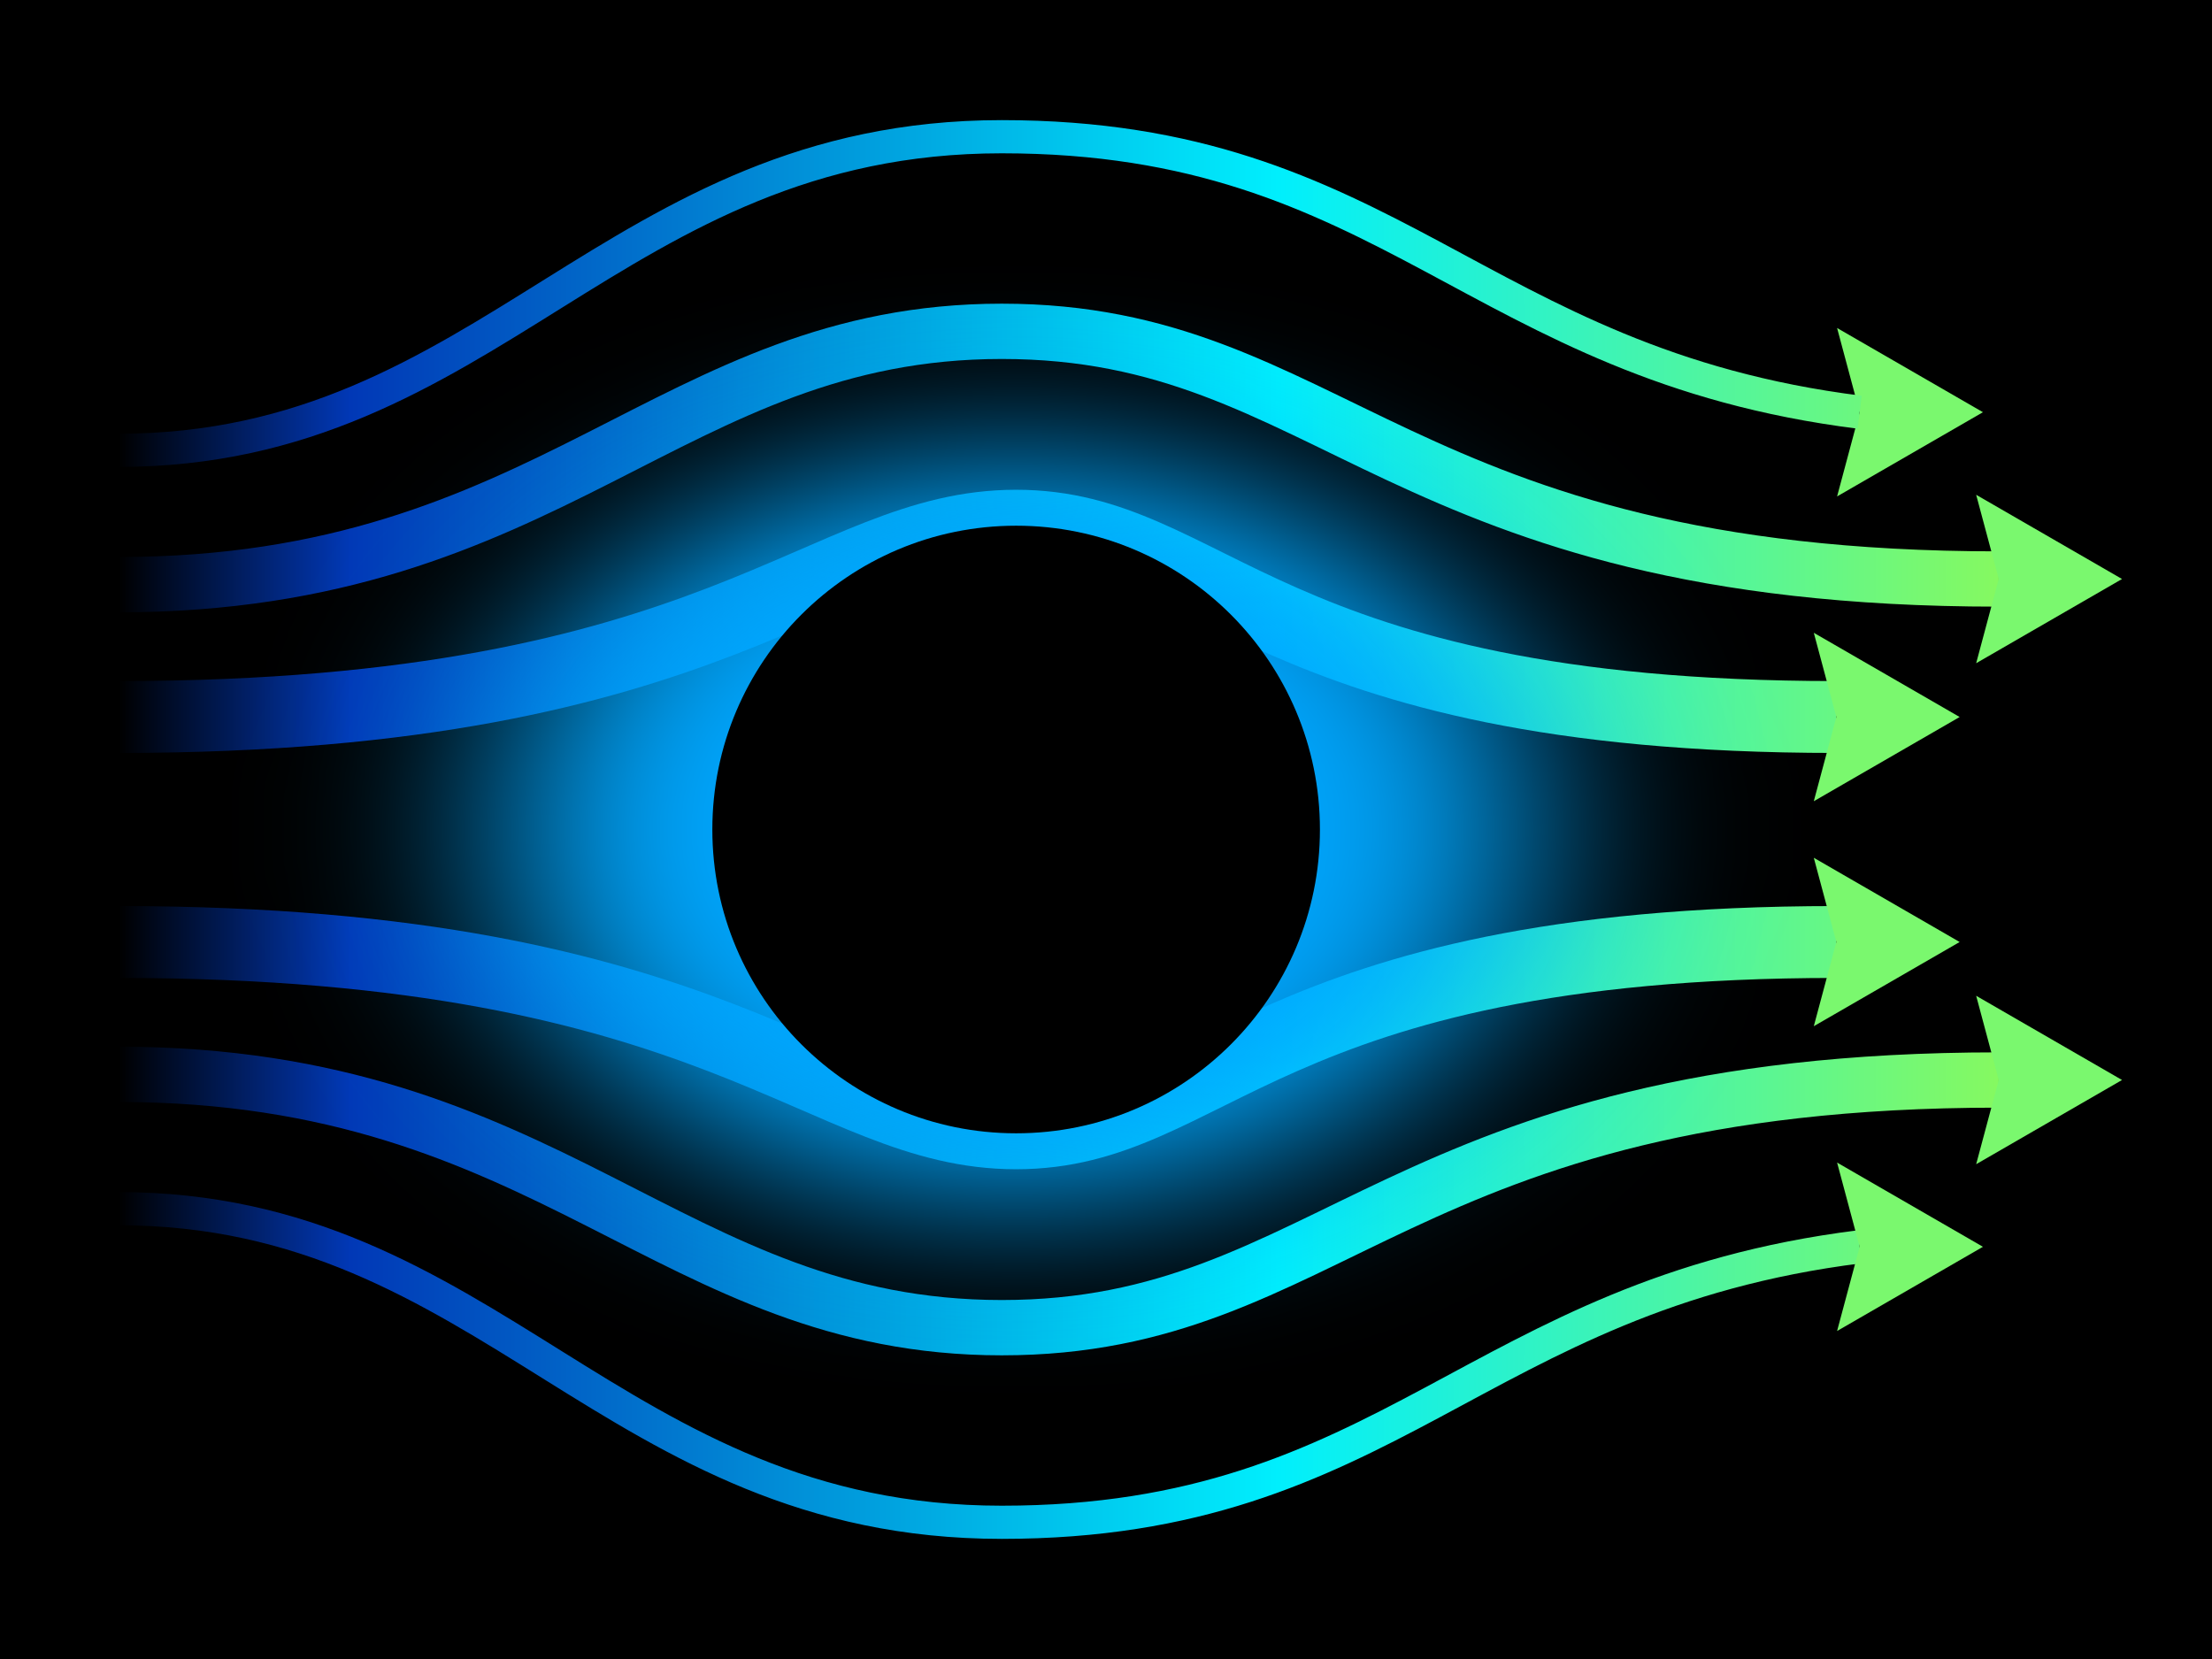
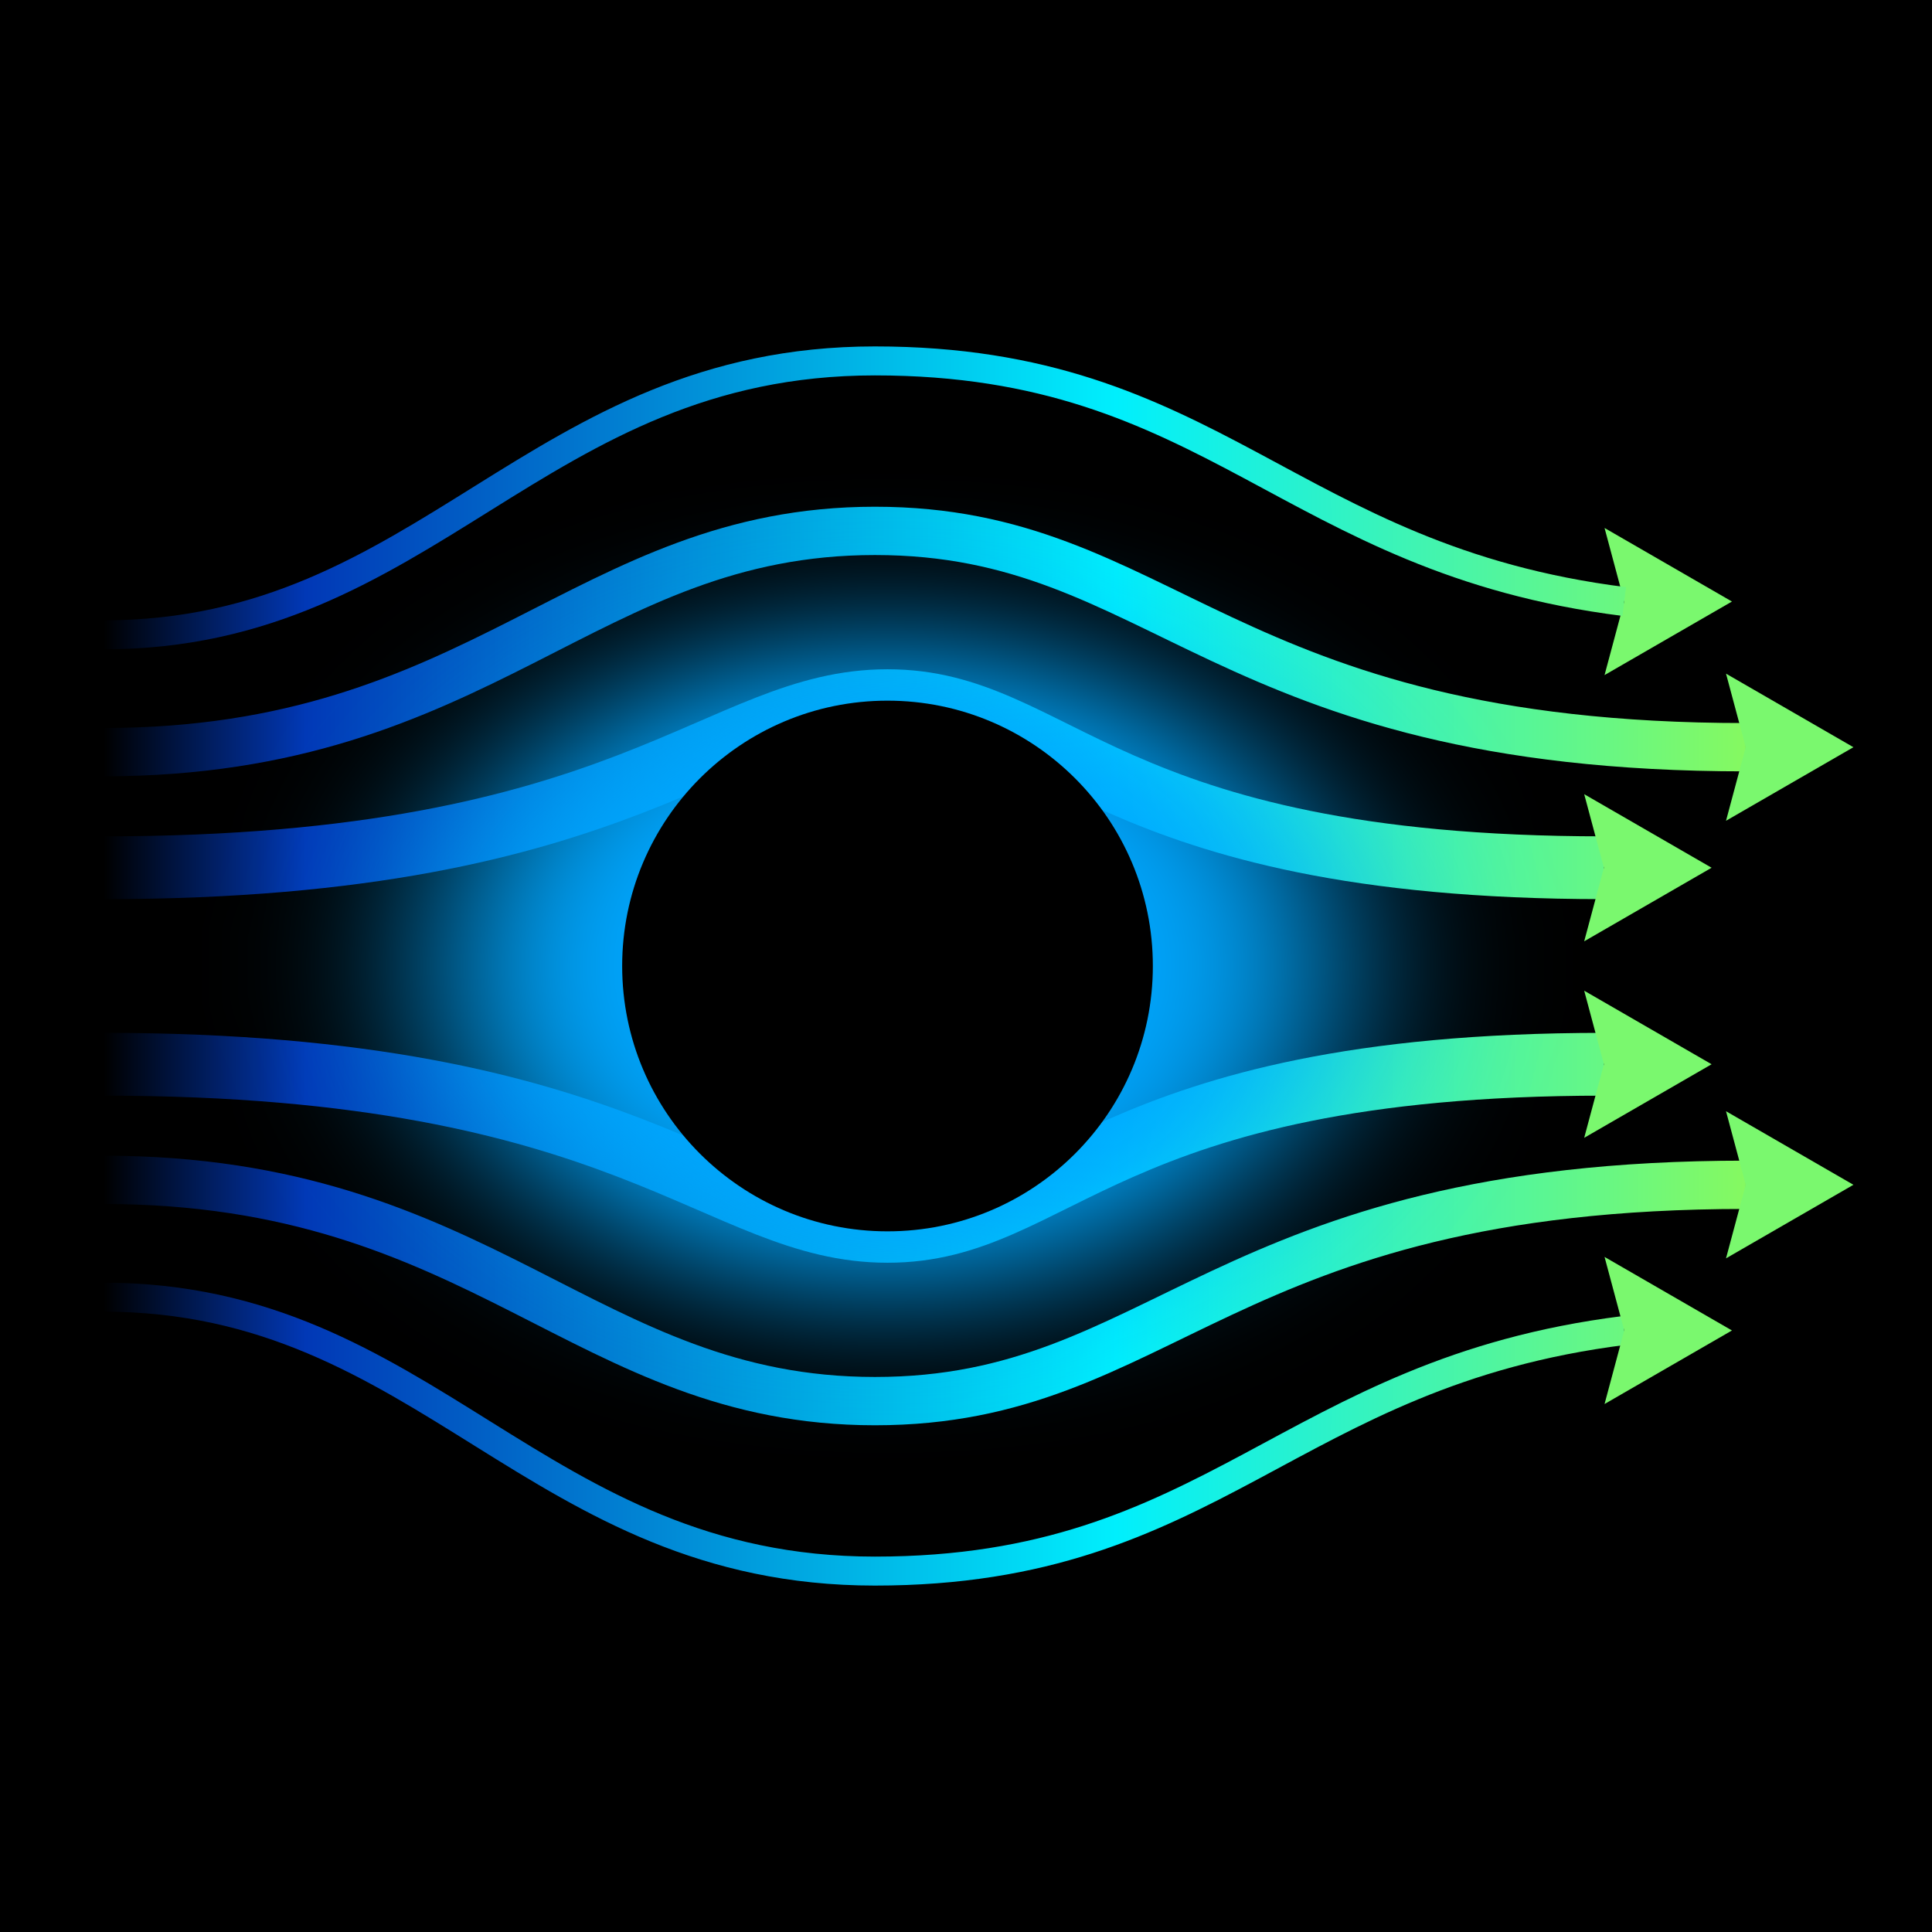
- <svg xmlns="http://www.w3.org/2000/svg" xmlns:xlink="http://www.w3.org/1999/xlink" viewBox="0 0 400 300" width="400" height="300" version="1.1" id="svg29" xml:space="preserve">
+ <svg xmlns="http://www.w3.org/2000/svg" xmlns:xlink="http://www.w3.org/1999/xlink" viewBox="0 0 400 400" width="400" height="400" version="1.1" id="svg29" xml:space="preserve">
  <defs id="defs16">
    <linearGradient id="linearGradient75">
      <stop style="stop-color:#0138b6;stop-opacity:0;" offset="0" id="stop73" />
      <stop style="stop-color:#0138b6;stop-opacity:1;" offset="0.12" id="stop76" />
      <stop style="stop-color:#00effd;stop-opacity:1;" offset="0.6" id="stop74" />
      <stop style="stop-color:#8ffa55;stop-opacity:1;" offset="1" id="stop75" />
    </linearGradient>
    <linearGradient id="mainGrad" x1="0" y1="0.5" x2="1" y2="0.5">
      <stop offset="0%" stop-color="#0044dd" id="stop1" />
      <stop offset="18%" stop-color="#0077ff" id="stop2" />
      <stop offset="38%" stop-color="#00ccff" id="stop3" />
      <stop offset="55%" stop-color="#00ffdd" id="stop4" />
      <stop offset="75%" stop-color="#33ff88" id="stop5" />
      <stop offset="100%" stop-color="#aaff00" id="stop6" />
    </linearGradient>
    <linearGradient id="outerGrad" x1="0" y1="0.5" x2="1" y2="0.5">
      <stop offset="0%" stop-color="#0033aa" id="stop7" />
      <stop offset="25%" stop-color="#0066ee" id="stop8" />
      <stop offset="50%" stop-color="#00bbff" id="stop9" />
      <stop offset="80%" stop-color="#22ff66" id="stop10" />
      <stop offset="100%" stop-color="#88ff22" id="stop11" />
    </linearGradient>
    <filter id="glow" x="-0.069" width="1.139">
      <feGaussianBlur in="SourceGraphic" stdDeviation="4" result="blur1" id="feGaussianBlur11" />
      <feGaussianBlur in="SourceGraphic" stdDeviation="8" result="blur2" id="feGaussianBlur12" />
      <feMerge id="feMerge14">
        <feMergeNode in="blur2" id="feMergeNode12" />
        <feMergeNode in="blur1" id="feMergeNode13" />
        <feMergeNode in="SourceGraphic" id="feMergeNode14" />
      </feMerge>
    </filter>
    <filter id="arrowGlow" x="-0.238" y="-0.322" width="1.476" height="1.643">
      <feGaussianBlur in="SourceGraphic" stdDeviation="3.5" result="blur" id="feGaussianBlur14" />
      <feMerge id="feMerge16">
        <feMergeNode in="blur" id="feMergeNode15" />
        <feMergeNode in="SourceGraphic" id="feMergeNode16" />
      </feMerge>
    </filter>
    <filter style="color-interpolation-filters:sRGB" id="filter41" x="-0.27" y="-0.27" width="1.54" height="1.54">
      <feGaussianBlur stdDeviation="14.268" id="feGaussianBlur41" />
    </filter>
-     <linearGradient xlink:href="#linearGradient75" id="linearGradient73" gradientUnits="userSpaceOnUse" gradientTransform="matrix(1,0,0,-1,-696.9431,350.3332)" x1="718.391" y1="277.178" x2="1067.851" y2="277.178" />
-     <linearGradient xlink:href="#linearGradient75" id="linearGradient78" gradientUnits="userSpaceOnUse" gradientTransform="matrix(1,0,0,-1,-696.9431,350.3332)" x1="718.391" y1="277.178" x2="1067.851" y2="277.178" />
-     <linearGradient xlink:href="#linearGradient75" id="linearGradient79" gradientUnits="userSpaceOnUse" gradientTransform="matrix(1,0,0,-1,-696.9431,350.3332)" x1="718.391" y1="277.178" x2="1067.851" y2="277.178" />
-     <linearGradient xlink:href="#linearGradient75" id="linearGradient80" gradientUnits="userSpaceOnUse" gradientTransform="matrix(1,0,0,-1,-696.9431,350.3332)" x1="718.391" y1="277.178" x2="1067.851" y2="277.178" />
-     <linearGradient xlink:href="#linearGradient75" id="linearGradient81" gradientUnits="userSpaceOnUse" gradientTransform="matrix(1,0,0,-1,-696.9431,350.3332)" x1="718.391" y1="277.178" x2="1067.851" y2="277.178" />
-     <linearGradient xlink:href="#linearGradient75" id="linearGradient82" gradientUnits="userSpaceOnUse" gradientTransform="matrix(1,0,0,-1,-696.9431,350.3332)" x1="718.391" y1="277.178" x2="1067.851" y2="277.178" />
+     <linearGradient xlink:href="#linearGradient75" id="linearGradient73" gradientUnits="userSpaceOnUse" gradientTransform="matrix(1,0,0,-1,-696.9431,400.3332)" x1="718.391" y1="277.178" x2="1067.851" y2="277.178" />
+     <linearGradient xlink:href="#linearGradient75" id="linearGradient78" gradientUnits="userSpaceOnUse" gradientTransform="matrix(1,0,0,-1,-696.9431,400.3332)" x1="718.391" y1="277.178" x2="1067.851" y2="277.178" />
+     <linearGradient xlink:href="#linearGradient75" id="linearGradient79" gradientUnits="userSpaceOnUse" gradientTransform="matrix(1,0,0,-1,-696.9431,400.3332)" x1="718.391" y1="277.178" x2="1067.851" y2="277.178" />
+     <linearGradient xlink:href="#linearGradient75" id="linearGradient80" gradientUnits="userSpaceOnUse" gradientTransform="matrix(1,0,0,-1,-696.9431,400.3332)" x1="718.391" y1="277.178" x2="1067.851" y2="277.178" />
+     <linearGradient xlink:href="#linearGradient75" id="linearGradient81" gradientUnits="userSpaceOnUse" gradientTransform="matrix(1,0,0,-1,-696.9431,400.3332)" x1="718.391" y1="277.178" x2="1067.851" y2="277.178" />
+     <linearGradient xlink:href="#linearGradient75" id="linearGradient82" gradientUnits="userSpaceOnUse" gradientTransform="matrix(1,0,0,-1,-696.9431,400.3332)" x1="718.391" y1="277.178" x2="1067.851" y2="277.178" />
  </defs>
-   <rect style="fill:#000000;fill-rule:evenodd;stroke:none;stroke-width:0.471;stroke-dasharray:none" id="rect49" width="400" height="300" x="0" y="0" />
-   <path style="fill:none;stroke:url(#linearGradient78);stroke-width:10;stroke-linecap:butt;stroke-linejoin:miter;stroke-dasharray:none;stroke-opacity:1" d="m 21.448,194.277 c 78.543,0 99.663,45.809 159.695,45.809 60.032,0 71.276,-44.787 180.292,-44.787" id="path65" />
-   <path id="path66" style="fill:#7af86e;fill-opacity:1;stroke:none;stroke-width:0.567;stroke-linecap:butt;stroke-linejoin:miter;stroke-opacity:1" d="m 357.354,180.068 4.08,15.23 -4.08,15.229 26.377,-15.229 z" />
-   <path style="fill:none;stroke:url(#linearGradient79);stroke-width:6;stroke-linecap:butt;stroke-linejoin:miter;stroke-dasharray:none;stroke-opacity:1" d="m 21.448,218.57 c 67.151,0 89.279,56.708 159.695,56.708 70.416,0 85.308,-41.061 155.141,-49.818" id="path67" />
-   <path id="path68" style="fill:#7af86e;fill-opacity:1;stroke:none;stroke-width:0.567;stroke-linecap:butt;stroke-linejoin:miter;stroke-opacity:1" d="m 332.204,210.23 4.08,15.23 -4.08,15.229 26.377,-15.229 z" />
-   <path style="fill:none;stroke:url(#linearGradient80);stroke-width:13;stroke-linecap:butt;stroke-linejoin:miter;stroke-dasharray:none;stroke-opacity:1" d="m 21.448,170.344 c 109.371,0 127.065,34.593 162.301,34.593 35.236,0 44.438,-34.593 148.322,-34.593" id="path69" />
-   <path id="path70" style="fill:#7af86e;fill-opacity:1;stroke:none;stroke-width:0.567;stroke-linecap:butt;stroke-linejoin:miter;stroke-opacity:1" d="m 327.991,155.113 4.08,15.23 -4.08,15.229 26.377,-15.229 z" />
-   <path style="fill:none;stroke:url(#linearGradient81);stroke-width:10;stroke-linecap:butt;stroke-linejoin:miter;stroke-dasharray:none;stroke-opacity:1" d="m 21.448,105.723 c 78.543,0 99.663,-45.809 159.695,-45.809 60.032,0 71.276,44.787 180.292,44.787" id="path38" />
-   <path id="path39" style="fill:#7af86e;fill-opacity:1;stroke:none;stroke-width:0.567;stroke-linecap:butt;stroke-linejoin:miter;stroke-opacity:1" d="m 357.354,119.932 4.08,-15.23 -4.08,-15.229 26.377,15.229 z" />
-   <path id="path41" style="fill:#7af86e;fill-opacity:1;stroke:none;stroke-width:0.567;stroke-linecap:butt;stroke-linejoin:miter;stroke-opacity:1" d="m 332.204,89.77 4.08,-15.23 -4.08,-15.229 26.377,15.229 z" />
-   <path style="fill:none;stroke:url(#linearGradient82);stroke-width:13;stroke-linecap:butt;stroke-linejoin:miter;stroke-dasharray:none;stroke-opacity:1" d="m 21.448,129.657 c 109.371,0 127.065,-34.593 162.301,-34.593 35.236,0 44.438,34.593 148.322,34.593" id="path49" />
-   <path id="path50" style="fill:#7af86e;fill-opacity:1;stroke:none;stroke-width:0.567;stroke-linecap:butt;stroke-linejoin:miter;stroke-opacity:1" d="m 327.991,144.887 4.08,-15.23 -4.08,-15.229 26.377,15.229 z" />
-   <circle style="mix-blend-mode:normal;fill:#00a7ff;fill-opacity:1;fill-rule:evenodd;stroke:none;stroke-width:8.72;stroke-dasharray:none;stroke-opacity:1;filter:url(#filter41)" id="circle41" cx="1322.996" cy="235.484" r="63.377" transform="matrix(1.460489,0,0,1.055472,-1748.472,-98.54667)" />
-   <path style="fill:none;stroke:#b2c9d1;stroke-width:0.567;stroke-linecap:butt;stroke-linejoin:miter;stroke-opacity:1" d="M 21.448,507.915 V 821.362" id="path51" />
-   <circle style="fill:#000000;fill-rule:evenodd;stroke:none;stroke-width:7.559;stroke-dasharray:none;stroke-opacity:1" id="path37" cx="183.749" cy="150" r="54.936" />
-   <path style="fill:none;stroke:url(#linearGradient73);stroke-width:6;stroke-linecap:butt;stroke-linejoin:miter;stroke-dasharray:none;stroke-opacity:1" d="m 21.448,81.43 c 67.151,0 89.279,-56.708 159.695,-56.708 70.416,0 85.308,41.061 155.141,49.818" id="path72" />
+   <rect style="fill:#000000;fill-rule:evenodd;stroke:none;stroke-width:0.543;stroke-dasharray:none" id="rect49" width="400" height="400" x="0" y="0" />
+   <path style="fill:none;stroke:url(#linearGradient78);stroke-width:10;stroke-linecap:butt;stroke-linejoin:miter;stroke-dasharray:none;stroke-opacity:1" d="m 21.448,244.277 c 78.543,0 99.663,45.809 159.695,45.809 60.032,0 71.276,-44.787 180.292,-44.787" id="path65" />
+   <path id="path66" style="fill:#7af86e;fill-opacity:1;stroke:none;stroke-width:0.567;stroke-linecap:butt;stroke-linejoin:miter;stroke-opacity:1" d="m 357.354,230.068 4.08,15.23 -4.08,15.229 26.377,-15.229 z" />
+   <path style="fill:none;stroke:url(#linearGradient79);stroke-width:6;stroke-linecap:butt;stroke-linejoin:miter;stroke-dasharray:none;stroke-opacity:1" d="m 21.448,268.57 c 67.151,0 89.279,56.708 159.695,56.708 70.416,0 85.308,-41.061 155.141,-49.818" id="path67" />
+   <path id="path68" style="fill:#7af86e;fill-opacity:1;stroke:none;stroke-width:0.567;stroke-linecap:butt;stroke-linejoin:miter;stroke-opacity:1" d="m 332.204,260.23 4.08,15.23 -4.08,15.229 26.377,-15.229 z" />
+   <path style="fill:none;stroke:url(#linearGradient80);stroke-width:13;stroke-linecap:butt;stroke-linejoin:miter;stroke-dasharray:none;stroke-opacity:1" d="m 21.448,220.344 c 109.371,0 127.065,34.593 162.301,34.593 35.236,0 44.438,-34.593 148.322,-34.593" id="path69" />
+   <path id="path70" style="fill:#7af86e;fill-opacity:1;stroke:none;stroke-width:0.567;stroke-linecap:butt;stroke-linejoin:miter;stroke-opacity:1" d="m 327.991,205.113 4.08,15.23 -4.08,15.229 26.377,-15.229 z" />
+   <path style="fill:none;stroke:url(#linearGradient81);stroke-width:10;stroke-linecap:butt;stroke-linejoin:miter;stroke-dasharray:none;stroke-opacity:1" d="m 21.448,155.723 c 78.543,0 99.663,-45.809 159.695,-45.809 60.032,0 71.276,44.787 180.292,44.787" id="path38" />
+   <path id="path39" style="fill:#7af86e;fill-opacity:1;stroke:none;stroke-width:0.567;stroke-linecap:butt;stroke-linejoin:miter;stroke-opacity:1" d="m 357.354,169.932 4.08,-15.23 -4.08,-15.229 26.377,15.229 z" />
+   <path id="path41" style="fill:#7af86e;fill-opacity:1;stroke:none;stroke-width:0.567;stroke-linecap:butt;stroke-linejoin:miter;stroke-opacity:1" d="m 332.204,139.77 4.08,-15.23 -4.08,-15.229 26.377,15.229 z" />
+   <path style="fill:none;stroke:url(#linearGradient82);stroke-width:13;stroke-linecap:butt;stroke-linejoin:miter;stroke-dasharray:none;stroke-opacity:1" d="m 21.448,179.657 c 109.371,0 127.065,-34.593 162.301,-34.593 35.236,0 44.438,34.593 148.322,34.593" id="path49" />
+   <path id="path50" style="fill:#7af86e;fill-opacity:1;stroke:none;stroke-width:0.567;stroke-linecap:butt;stroke-linejoin:miter;stroke-opacity:1" d="m 327.991,194.887 4.08,-15.23 -4.08,-15.229 26.377,15.229 z" />
+   <circle style="mix-blend-mode:normal;fill:#00a7ff;fill-opacity:1;fill-rule:evenodd;stroke:none;stroke-width:8.72;stroke-dasharray:none;stroke-opacity:1;filter:url(#filter41)" id="circle41" cx="1322.996" cy="235.484" r="63.377" transform="matrix(1.460489,0,0,1.055472,-1748.472,-48.54667)" />
+   <circle style="fill:#000000;fill-rule:evenodd;stroke:none;stroke-width:7.559;stroke-dasharray:none;stroke-opacity:1" id="path37" cx="183.749" cy="200" r="54.936" />
+   <path style="fill:none;stroke:url(#linearGradient73);stroke-width:6;stroke-linecap:butt;stroke-linejoin:miter;stroke-dasharray:none;stroke-opacity:1" d="m 21.448,131.43 c 67.151,0 89.279,-56.708 159.695,-56.708 70.416,0 85.308,41.061 155.141,49.818" id="path72" />
</svg>
